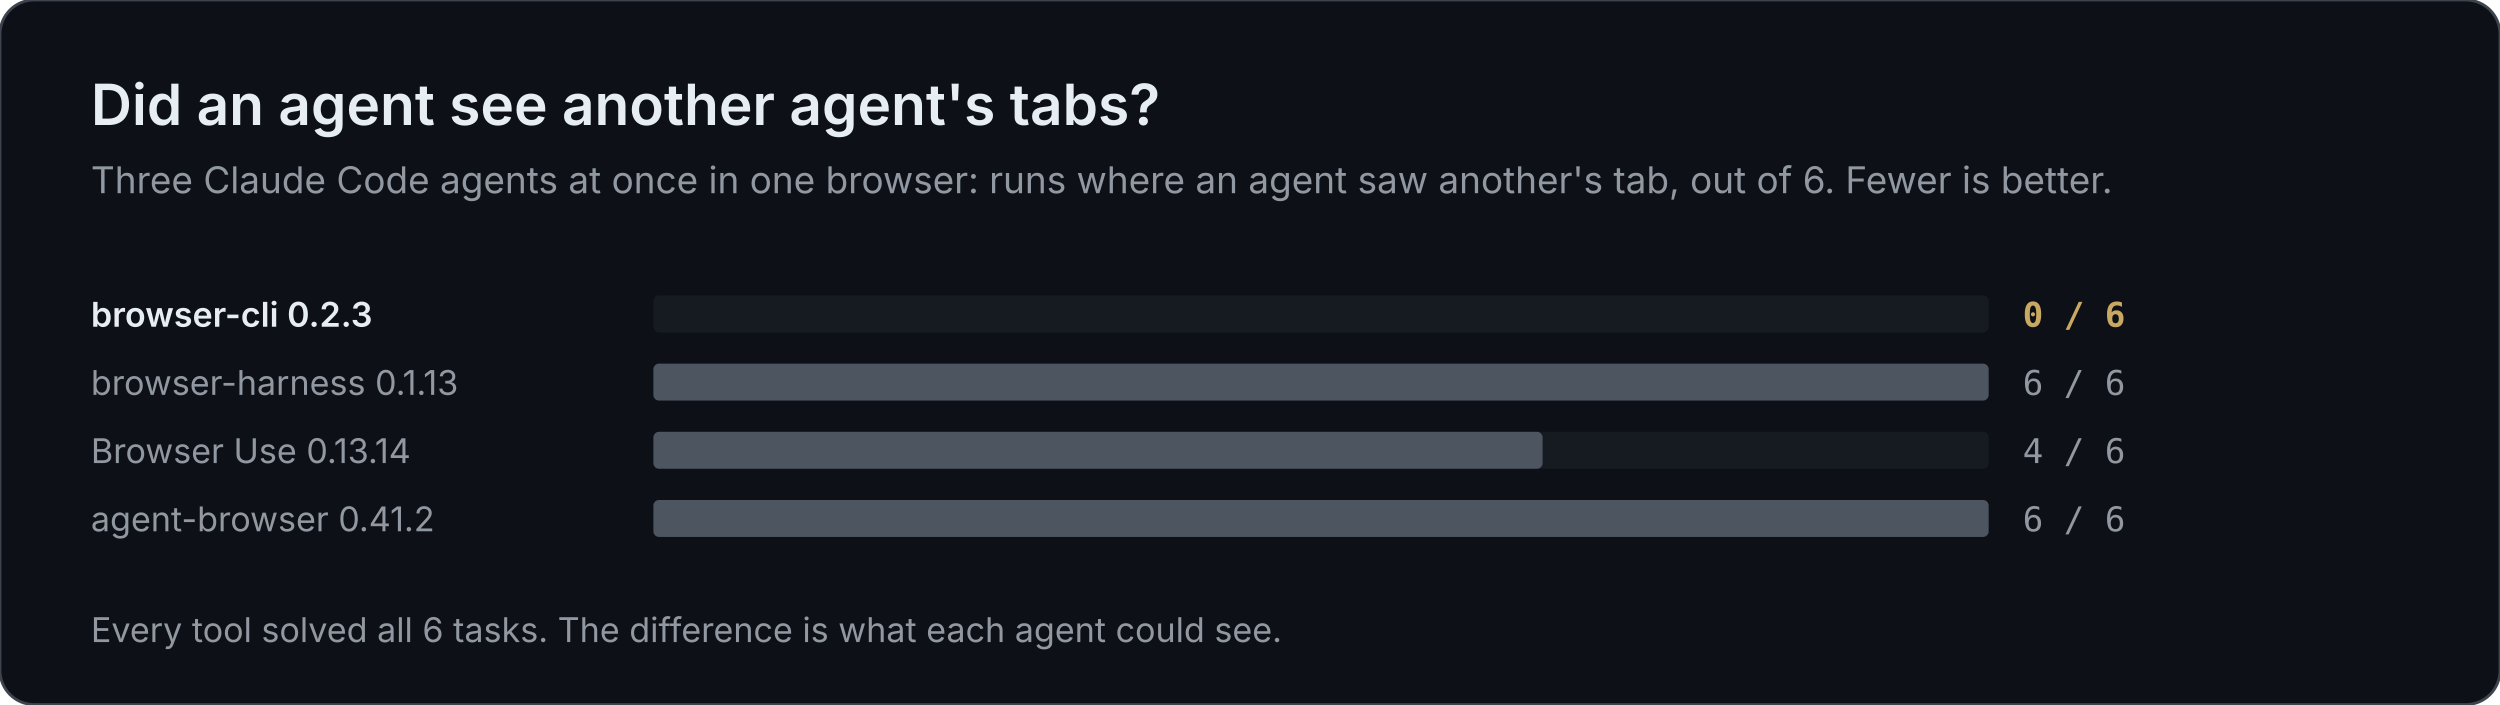
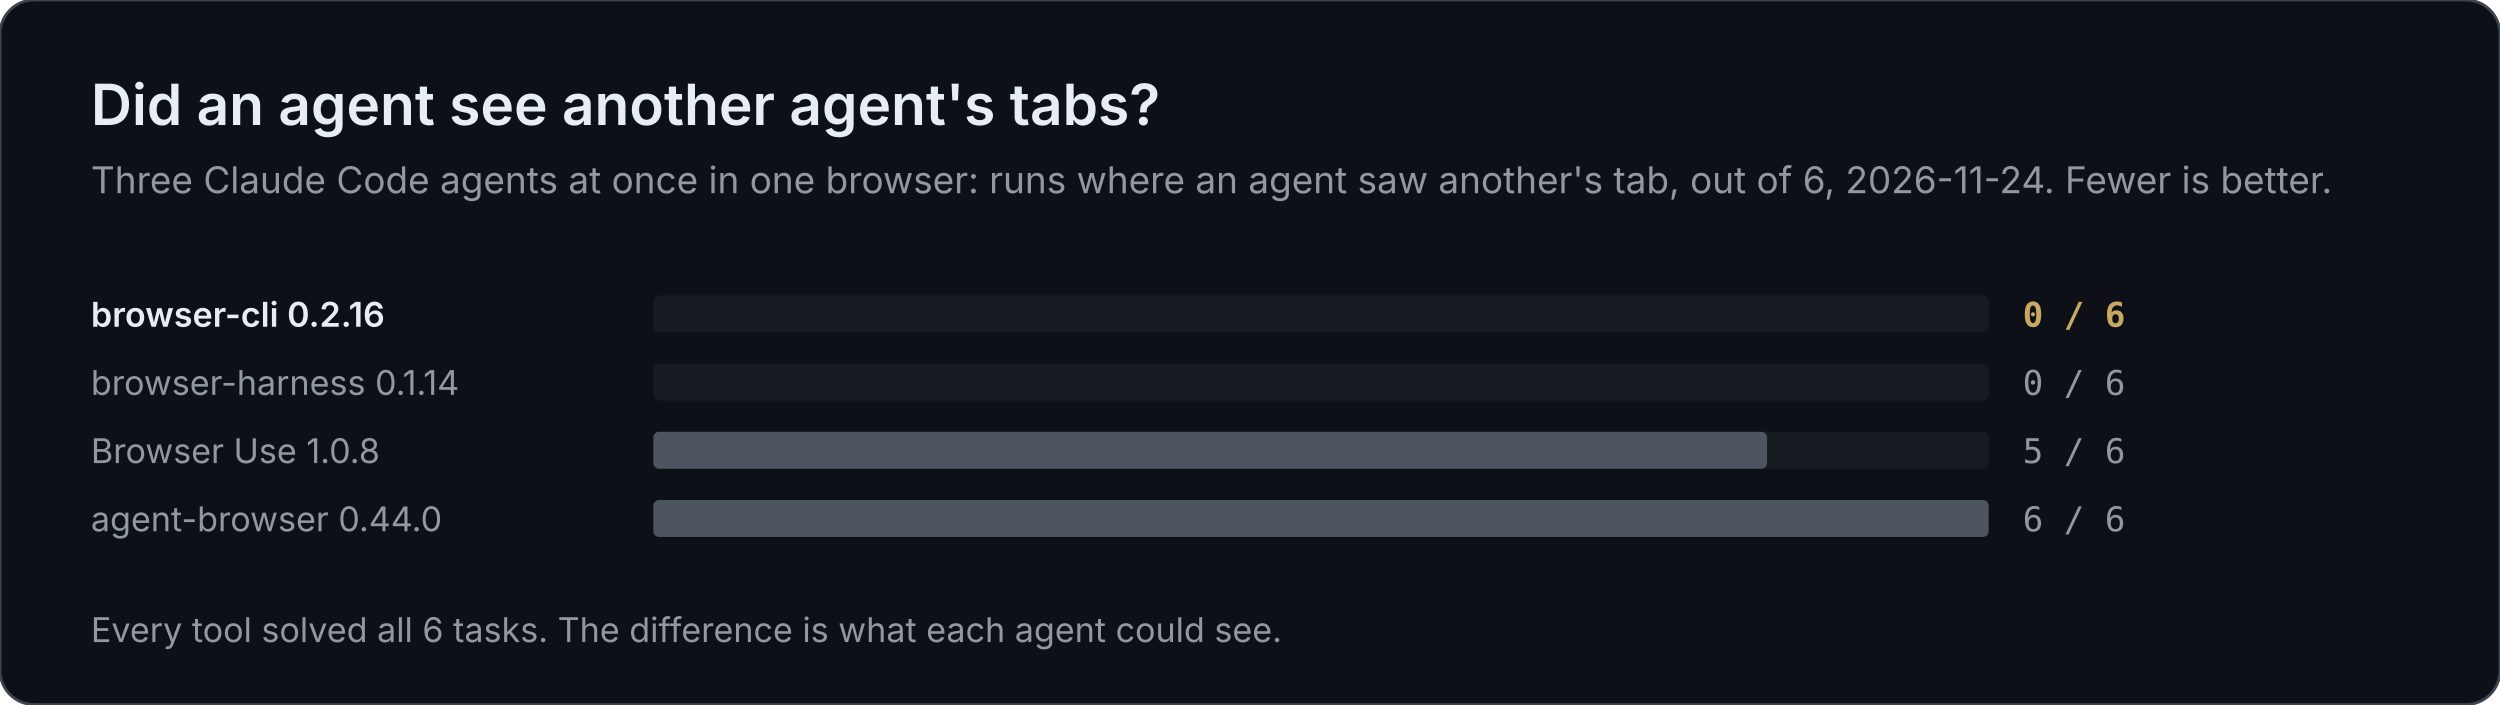
- <svg xmlns="http://www.w3.org/2000/svg" width="880" height="248" viewBox="0 0 880 248" role="img" aria-label="Runs where an agent saw another agent's tab, out of 6: browser-cli 0, browser-harness 6, Browser Use 4, agent-browser 6">
+ <svg xmlns="http://www.w3.org/2000/svg" width="880" height="248" viewBox="0 0 880 248" role="img" aria-label="Runs where an agent saw another agent's tab, out of 6: browser-cli 0, browser-harness 0, Browser Use 5, agent-browser 6 (2026-11-24)">
  <rect width="880" height="248" rx="12" fill="#0d1117" stroke="#3d444d" />
  <text x="32" y="44" font-family="Inter, -apple-system, 'Segoe UI', Helvetica, Arial, sans-serif" font-size="20" font-weight="600" fill="#e6edf3">Did an agent see another agent's tabs?</text>
-   <text x="32" y="68" font-family="Inter, -apple-system, 'Segoe UI', Helvetica, Arial, sans-serif" font-size="13" fill="#9198a1">Three Claude Code agents at once in one browser: runs where an agent saw another's tab, out of 6. Fewer is better.</text>
-   <text x="32" y="115" font-family="Inter, -apple-system, 'Segoe UI', Helvetica, Arial, sans-serif" font-size="12" font-weight="600" fill="#e6edf3">browser-cli 0.2.3</text>
+   <text x="32" y="68" font-family="Inter, -apple-system, 'Segoe UI', Helvetica, Arial, sans-serif" font-size="13" fill="#9198a1">Three Claude Code agents at once in one browser: runs where an agent saw another's tab, out of 6, 2026-11-24. Fewer is better.</text>
+   <text x="32" y="115" font-family="Inter, -apple-system, 'Segoe UI', Helvetica, Arial, sans-serif" font-size="12" font-weight="600" fill="#e6edf3">browser-cli 0.2.16</text>
  <rect x="230" y="104" width="470" height="13" rx="2" fill="#161b22" />
  <text x="712" y="115" font-family="'JetBrains Mono', ui-monospace, SFMono-Regular, Menlo, monospace" font-size="12" fill="#C9A962" font-weight="600">0 / 6</text>
-   <text x="32" y="139" font-family="Inter, -apple-system, 'Segoe UI', Helvetica, Arial, sans-serif" font-size="12" fill="#9198a1">browser-harness 0.1.13</text>
+   <text x="32" y="139" font-family="Inter, -apple-system, 'Segoe UI', Helvetica, Arial, sans-serif" font-size="12" fill="#9198a1">browser-harness 0.1.14</text>
  <rect x="230" y="128" width="470" height="13" rx="2" fill="#161b22" />
-   <rect x="230" y="128" width="470" height="13" rx="2" fill="#4d5560" />
-   <text x="712" y="139" font-family="'JetBrains Mono', ui-monospace, SFMono-Regular, Menlo, monospace" font-size="12" fill="#9198a1">6 / 6</text>
-   <text x="32" y="163" font-family="Inter, -apple-system, 'Segoe UI', Helvetica, Arial, sans-serif" font-size="12" fill="#9198a1">Browser Use 0.13.14</text>
+   <text x="712" y="139" font-family="'JetBrains Mono', ui-monospace, SFMono-Regular, Menlo, monospace" font-size="12" fill="#9198a1">0 / 6</text>
+   <text x="32" y="163" font-family="Inter, -apple-system, 'Segoe UI', Helvetica, Arial, sans-serif" font-size="12" fill="#9198a1">Browser Use 1.0.8</text>
  <rect x="230" y="152" width="470" height="13" rx="2" fill="#161b22" />
-   <rect x="230" y="152" width="313" height="13" rx="2" fill="#4d5560" />
-   <text x="712" y="163" font-family="'JetBrains Mono', ui-monospace, SFMono-Regular, Menlo, monospace" font-size="12" fill="#9198a1">4 / 6</text>
-   <text x="32" y="187" font-family="Inter, -apple-system, 'Segoe UI', Helvetica, Arial, sans-serif" font-size="12" fill="#9198a1">agent-browser 0.41.2</text>
+   <rect x="230" y="152" width="392" height="13" rx="2" fill="#4d5560" />
+   <text x="712" y="163" font-family="'JetBrains Mono', ui-monospace, SFMono-Regular, Menlo, monospace" font-size="12" fill="#9198a1">5 / 6</text>
+   <text x="32" y="187" font-family="Inter, -apple-system, 'Segoe UI', Helvetica, Arial, sans-serif" font-size="12" fill="#9198a1">agent-browser 0.44.0</text>
  <rect x="230" y="176" width="470" height="13" rx="2" fill="#161b22" />
  <rect x="230" y="176" width="470" height="13" rx="2" fill="#4d5560" />
  <text x="712" y="187" font-family="'JetBrains Mono', ui-monospace, SFMono-Regular, Menlo, monospace" font-size="12" fill="#9198a1">6 / 6</text>
  <text x="32" y="226" font-family="Inter, -apple-system, 'Segoe UI', Helvetica, Arial, sans-serif" font-size="12" fill="#9198a1">Every tool solved all 6 tasks. The difference is what each agent could see.</text>
</svg>
